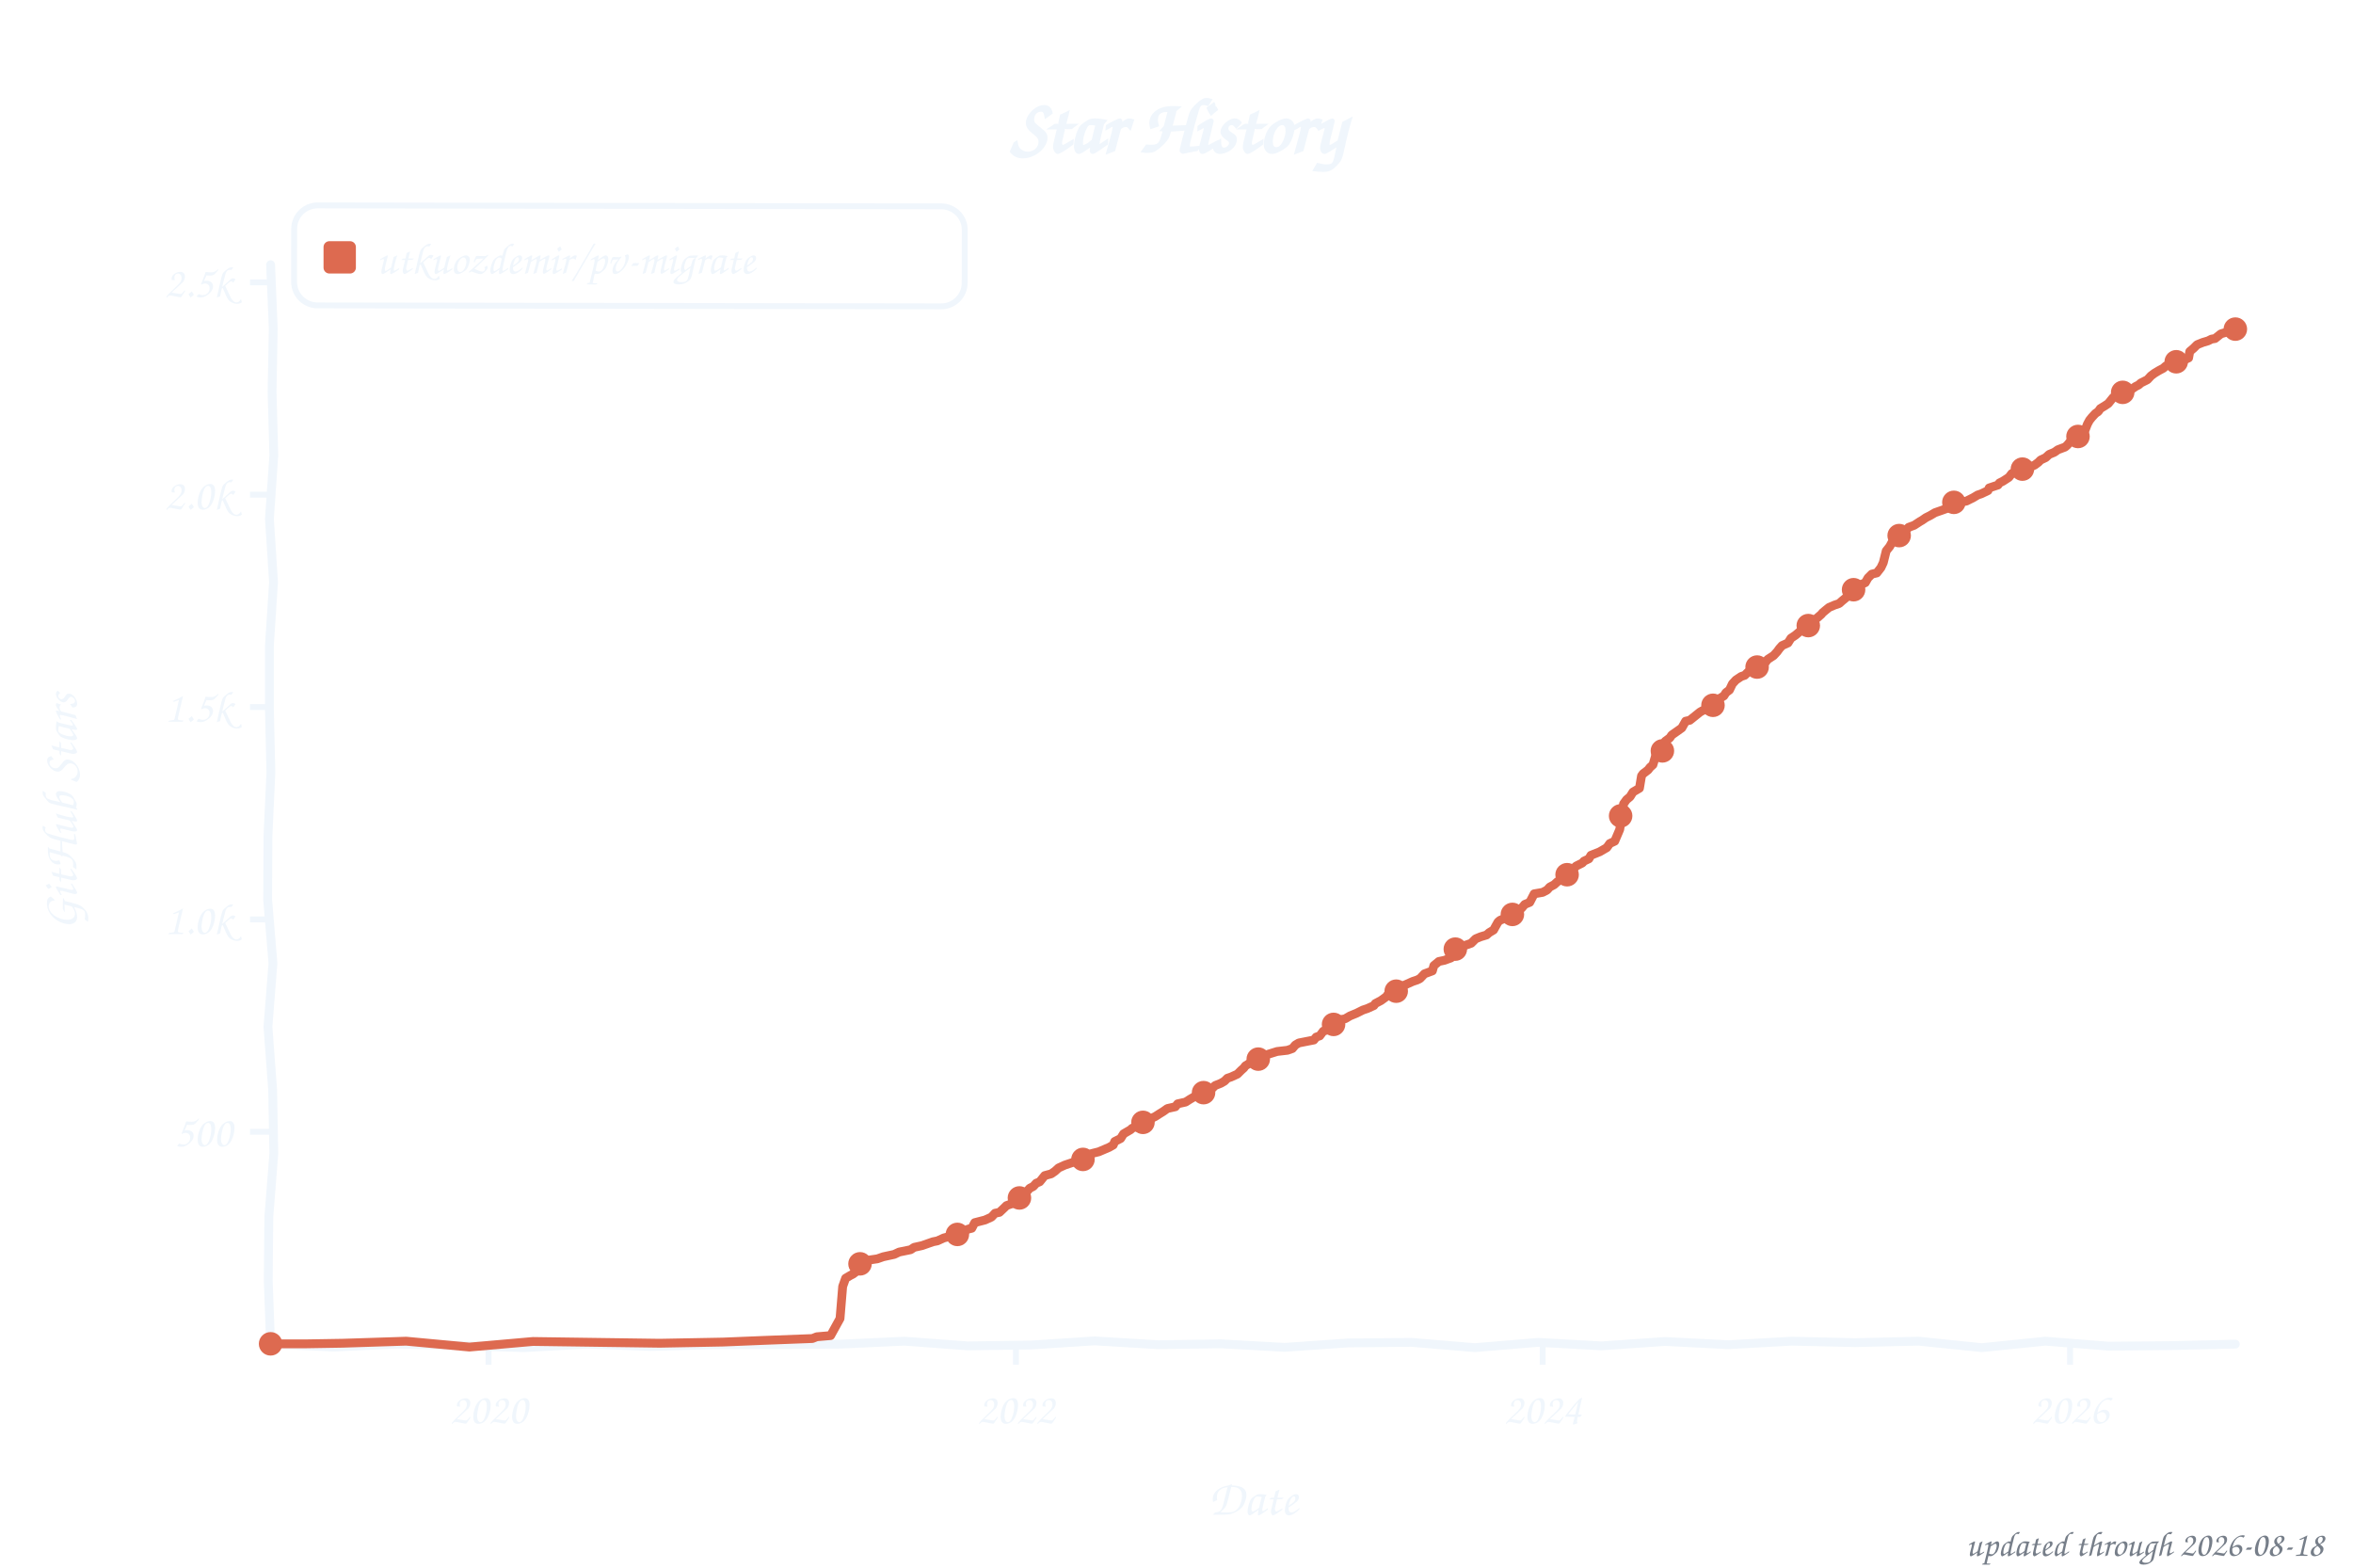
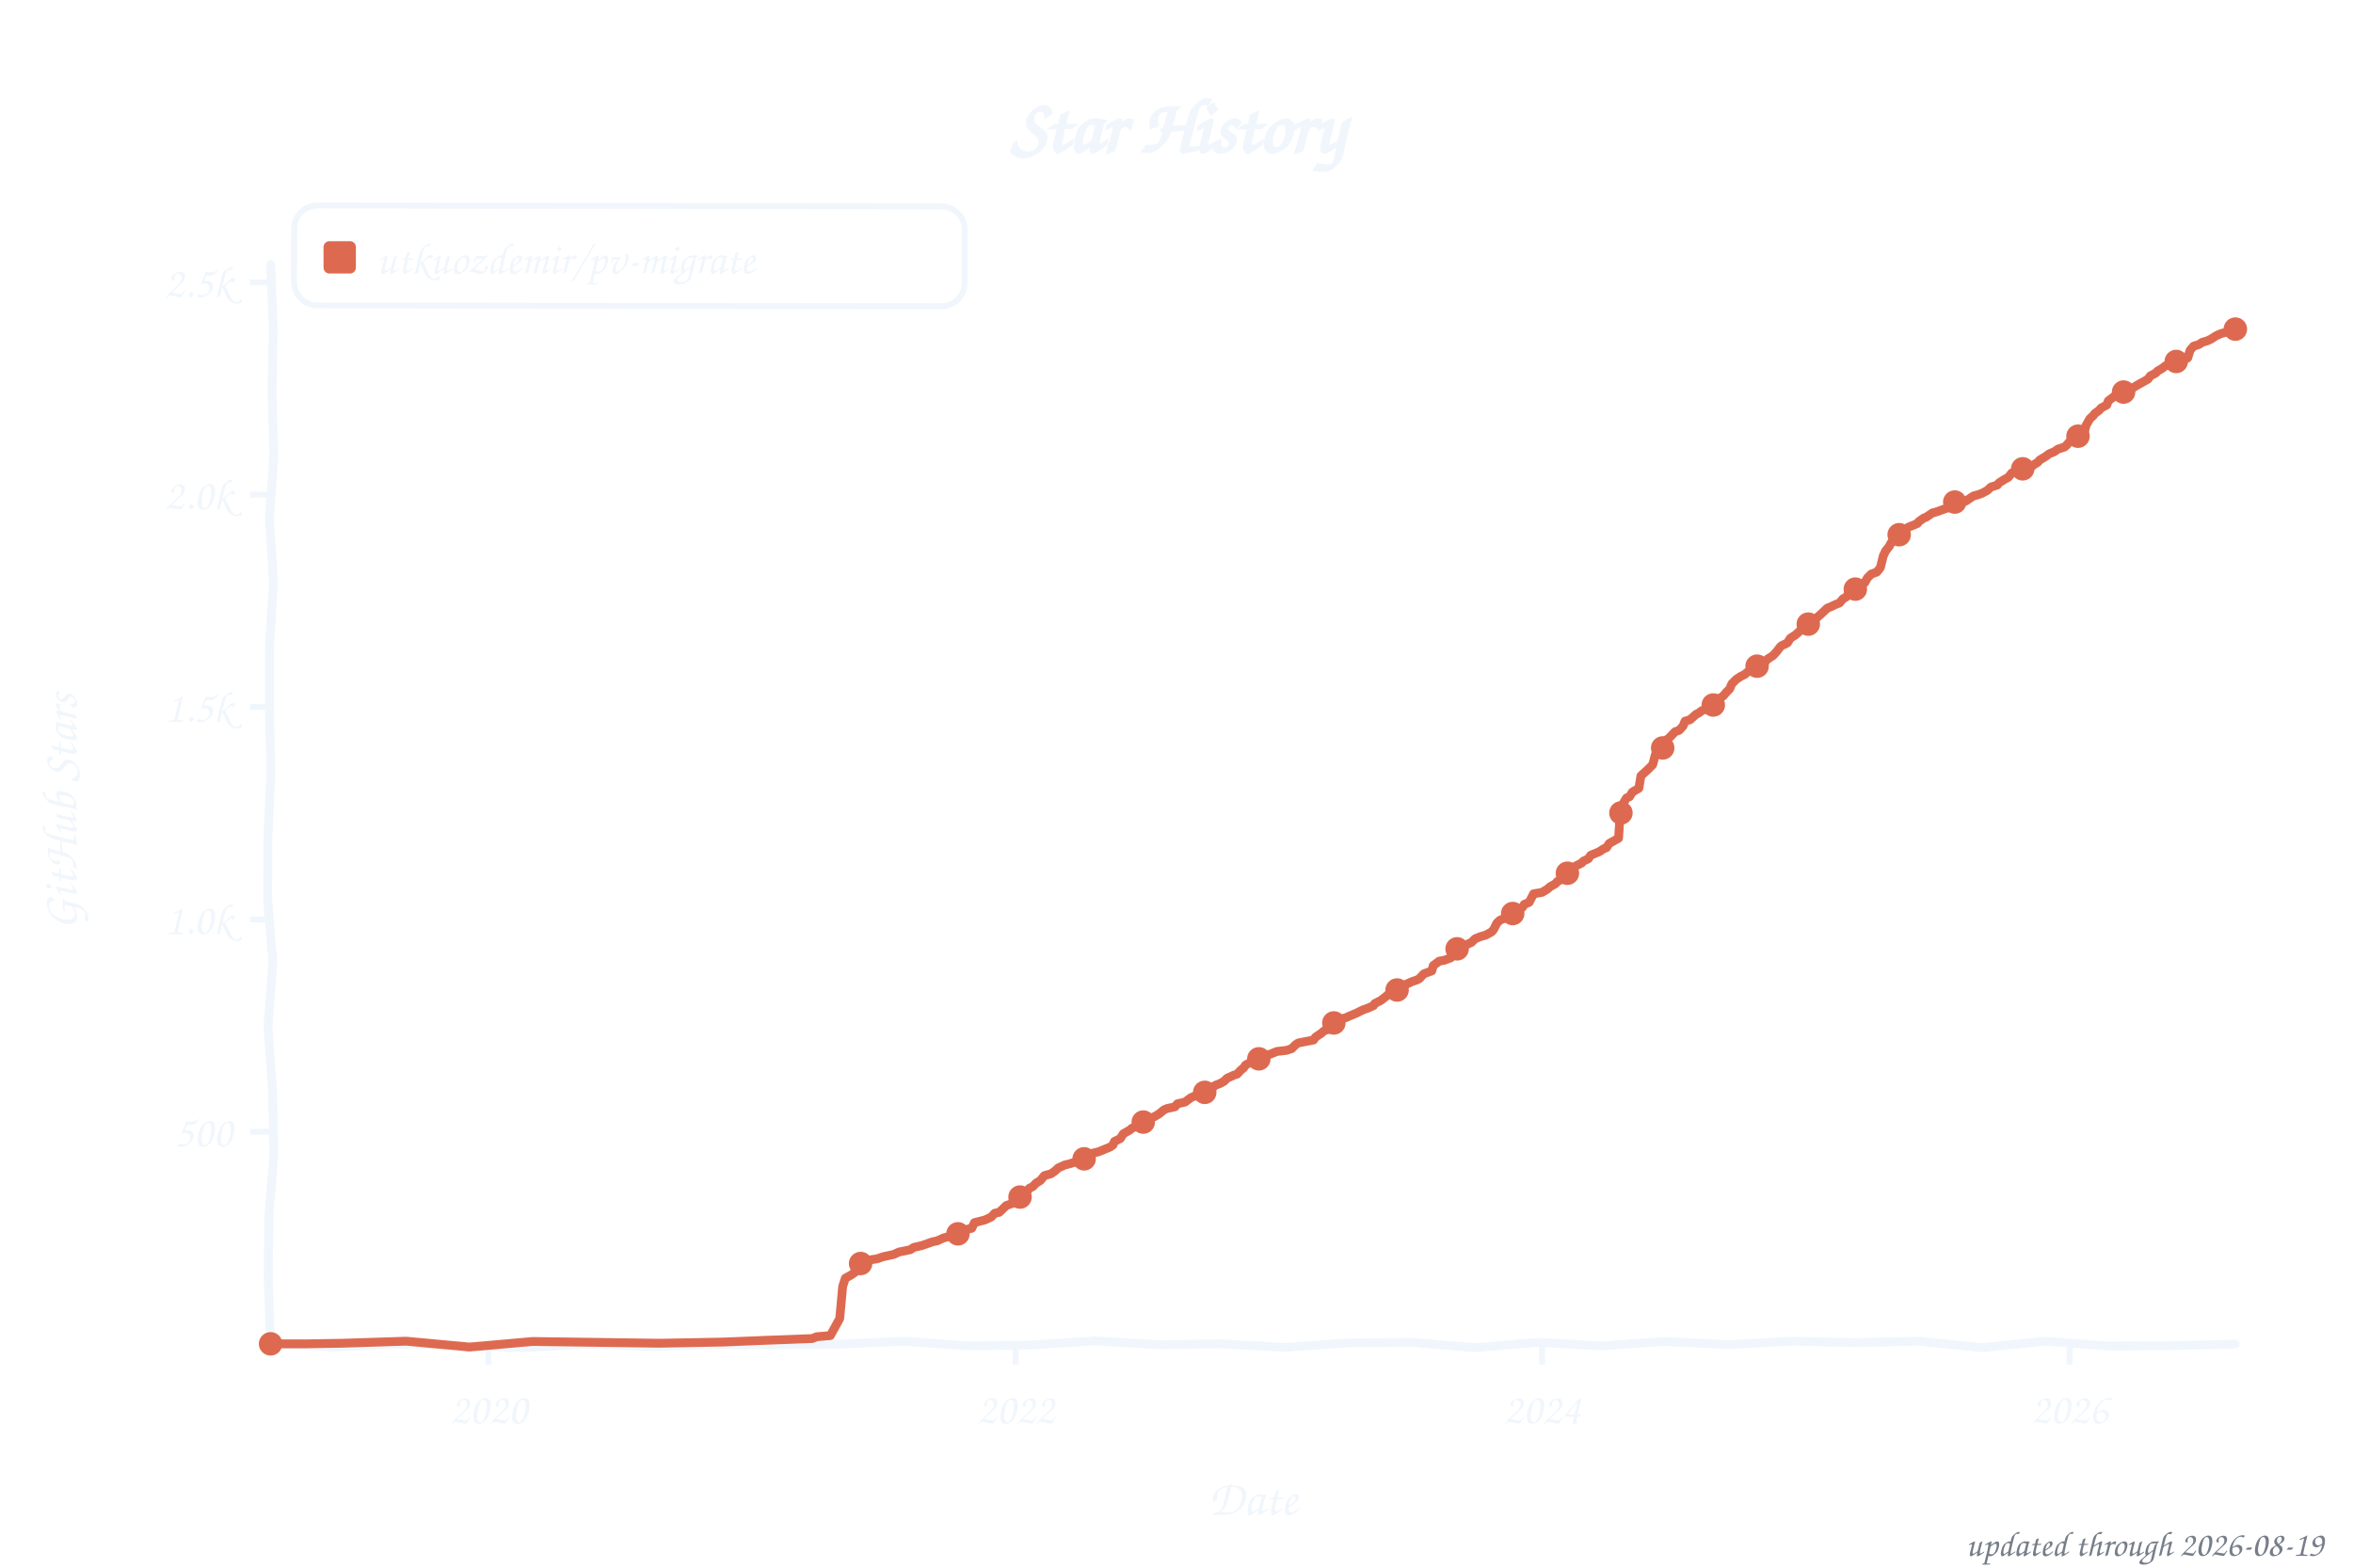
<svg xmlns="http://www.w3.org/2000/svg" width="800" height="533" viewBox="0 0 800 533" role="img" aria-label="Star history of utkuozdemir/pv-migrate">
  <style>text{font-family:"Comic Sans MS","Chalkboard SE","Comic Neue","Marker Felt",cursive}</style>
  <text x="400" y="52" font-size="26" font-weight="bold" text-anchor="middle" fill="#f0f6fc">Star History</text>
  <rect x="100" y="70" width="228" height="34" rx="8" fill="none" stroke="#f0f6fc" stroke-width="2" transform="rotate(0.09 214 87)" />
  <rect x="110" y="82" width="11" height="11" rx="2" fill="#dd6a50" />
  <text x="128" y="93" font-size="15" fill="#f0f6fc" textLength="189" lengthAdjust="spacingAndGlyphs">utkuozdemir/pv-migrate</text>
  <line x1="85" y1="384.8" x2="92" y2="384.8" stroke="#f0f6fc" stroke-width="2" />
  <text x="79" y="389.8" font-size="15" text-anchor="end" fill="#f0f6fc">500</text>
  <line x1="85" y1="312.6" x2="92" y2="312.6" stroke="#f0f6fc" stroke-width="2" />
  <text x="79" y="317.6" font-size="15" text-anchor="end" fill="#f0f6fc">1.0k</text>
  <line x1="85" y1="240.4" x2="92" y2="240.4" stroke="#f0f6fc" stroke-width="2" />
  <text x="79" y="245.4" font-size="15" text-anchor="end" fill="#f0f6fc">1.5k</text>
  <line x1="85" y1="168.2" x2="92" y2="168.2" stroke="#f0f6fc" stroke-width="2" />
  <text x="79" y="173.2" font-size="15" text-anchor="end" fill="#f0f6fc">2.0k</text>
  <line x1="85" y1="96.0" x2="92" y2="96.0" stroke="#f0f6fc" stroke-width="2" />
  <text x="79" y="101.0" font-size="15" text-anchor="end" fill="#f0f6fc">2.5k</text>
  <line x1="166.1" y1="457" x2="166.1" y2="464" stroke="#f0f6fc" stroke-width="2" />
  <text x="166.1" y="484" font-size="15" text-anchor="middle" fill="#f0f6fc">2020</text>
-   <line x1="345.4" y1="457" x2="345.4" y2="464" stroke="#f0f6fc" stroke-width="2" />
-   <text x="345.4" y="484" font-size="15" text-anchor="middle" fill="#f0f6fc">2022</text>
-   <line x1="524.5" y1="457" x2="524.5" y2="464" stroke="#f0f6fc" stroke-width="2" />
-   <text x="524.5" y="484" font-size="15" text-anchor="middle" fill="#f0f6fc">2024</text>
-   <line x1="703.8" y1="457" x2="703.8" y2="464" stroke="#f0f6fc" stroke-width="2" />
-   <text x="703.8" y="484" font-size="15" text-anchor="middle" fill="#f0f6fc">2026</text>
+   <line x1="345.3" y1="457" x2="345.3" y2="464" stroke="#f0f6fc" stroke-width="2" />
+   <text x="345.3" y="484" font-size="15" text-anchor="middle" fill="#f0f6fc">2022</text>
+   <line x1="524.3" y1="457" x2="524.3" y2="464" stroke="#f0f6fc" stroke-width="2" />
+   <text x="524.3" y="484" font-size="15" text-anchor="middle" fill="#f0f6fc">2024</text>
+   <line x1="703.6" y1="457" x2="703.6" y2="464" stroke="#f0f6fc" stroke-width="2" />
+   <text x="703.6" y="484" font-size="15" text-anchor="middle" fill="#f0f6fc">2026</text>
  <text x="426" y="515" font-size="17" text-anchor="middle" fill="#f0f6fc">Date</text>
  <text x="26" y="276" font-size="17" text-anchor="middle" fill="#f0f6fc" transform="rotate(-90 26 276)">GitHub Stars</text>
  <path d="M 92.0,90.0 L 92.9,111.6 L 92.5,133.2 L 93.1,154.8 L 91.6,176.4 L 93.0,197.9 L 91.6,219.5 L 91.6,241.1 L 92.1,262.7 L 91.1,284.3 L 91.0,305.9 L 92.8,327.5 L 91.1,349.1 L 92.7,370.6 L 93.1,392.2 L 91.4,413.8 L 91.2,435.4 L 92.0,457.0 L 113.5,458.0 L 135.1,457.0 L 156.6,457.5 L 178.2,458.2 L 199.7,457.0 L 221.3,457.8 L 242.8,457.2 L 264.4,457.2 L 285.9,457.0 L 307.5,456.0 L 329.0,457.6 L 350.6,457.3 L 372.1,455.9 L 393.7,457.2 L 415.2,456.9 L 436.8,458.1 L 458.3,456.6 L 479.9,456.4 L 501.4,458.2 L 523.0,456.4 L 544.5,457.6 L 566.1,456.1 L 587.6,457.2 L 609.2,456.0 L 630.7,456.5 L 652.3,456.0 L 673.8,458.2 L 695.4,456.0 L 716.9,457.7 L 738.5,457.5 L 760.0,457.0" fill="none" stroke="#f0f6fc" stroke-width="3" stroke-linecap="round" stroke-linejoin="round" />
-   <path d="M 92.0,456.9 L 104.3,456.9 L 116.5,456.7 L 138.1,456.0 L 159.6,458.0 L 181.2,456.1 L 202.7,456.4 L 224.3,456.7 L 245.8,456.3 L 260.5,455.7 L 276.2,455.1 L 277.7,454.5 L 282.4,454.1 L 285.6,448.3 L 286.5,437.4 L 287.5,434.6 L 289.2,433.6 L 290.0,433.2 L 291.7,431.9 L 292.2,430.0 L 293.2,429.4 L 295.6,428.4 L 298.3,428.0 L 300.3,427.3 L 304.0,426.5 L 305.7,425.7 L 309.6,424.9 L 310.8,424.1 L 313.5,423.5 L 317.2,422.2 L 318.7,421.9 L 320.9,420.9 L 325.5,419.7 L 327.0,418.9 L 329.2,417.9 L 330.4,417.6 L 331.4,415.7 L 334.9,414.8 L 337.1,413.8 L 338.3,412.5 L 339.8,412.2 L 341.5,410.6 L 342.2,409.9 L 344.2,409.2 L 346.1,408.0 L 346.9,407.0 L 348.1,406.3 L 350.1,404.0 L 351.3,403.4 L 352.3,402.3 L 353.5,401.8 L 355.2,399.7 L 357.4,399.1 L 358.7,398.2 L 359.9,397.1 L 362.1,396.1 L 364.8,395.2 L 367.2,394.6 L 369.5,393.9 L 370.4,393.0 L 371.2,392.2 L 373.6,391.6 L 377.1,390.1 L 378.5,389.3 L 379.0,388.1 L 381.0,387.1 L 382.0,385.5 L 384.4,384.1 L 384.9,383.6 L 386.9,382.8 L 388.1,381.8 L 389.8,380.9 L 391.0,380.5 L 392.8,379.6 L 394.2,378.7 L 395.5,377.9 L 396.9,376.9 L 399.6,376.3 L 400.4,375.3 L 403.1,374.7 L 404.5,373.8 L 406.7,372.5 L 408.0,372.2 L 410.7,370.6 L 412.1,370.1 L 413.1,369.1 L 415.1,368.3 L 416.3,367.6 L 417.3,366.6 L 418.5,366.2 L 420.7,365.2 L 422.0,363.9 L 422.9,363.1 L 423.4,362.4 L 424.7,361.6 L 427.1,361.0 L 428.1,360.0 L 429.8,359.1 L 431.0,358.5 L 434.2,357.5 L 437.7,357.1 L 439.4,356.5 L 440.4,355.3 L 441.6,354.6 L 446.7,353.6 L 447.5,352.6 L 448.7,352.2 L 449.9,350.6 L 452.9,349.7 L 453.8,347.7 L 455.1,346.8 L 457.3,346.4 L 459.0,345.4 L 461.2,344.5 L 463.4,343.4 L 464.9,342.9 L 467.1,341.9 L 467.6,341.2 L 469.5,340.2 L 471.3,338.9 L 471.8,338.2 L 474.5,337.4 L 476.7,335.8 L 477.4,335.0 L 480.3,333.7 L 481.8,333.2 L 482.8,332.7 L 484.3,331.1 L 487.0,330.1 L 487.5,328.3 L 489.2,326.9 L 491.1,326.5 L 493.3,325.7 L 494.1,324.9 L 494.8,322.7 L 496.5,321.8 L 498.2,321.4 L 500.2,320.7 L 501.7,319.2 L 503.4,318.5 L 505.4,317.9 L 506.3,317.1 L 507.8,316.2 L 509.3,313.5 L 510.0,312.9 L 511.7,312.2 L 512.7,311.4 L 514.4,310.6 L 515.9,310.0 L 517.4,308.7 L 518.4,307.5 L 520.1,306.8 L 521.6,303.9 L 524.5,303.4 L 526.0,302.6 L 526.9,301.6 L 528.4,300.8 L 529.6,299.7 L 531.1,299.0 L 532.6,297.7 L 533.6,296.3 L 534.8,295.7 L 535.8,294.5 L 538.0,293.4 L 538.5,292.8 L 540.2,292.0 L 540.9,290.8 L 543.9,289.6 L 545.1,288.9 L 546.3,288.2 L 547.3,286.8 L 549.0,286.0 L 550.7,282.0 L 552.0,273.3 L 553.0,271.9 L 554.2,270.9 L 555.2,269.3 L 557.4,268.0 L 558.1,263.8 L 558.6,263.1 L 560.3,261.8 L 561.0,260.9 L 562.0,260.0 L 563.0,256.6 L 564.7,255.7 L 565.2,255.3 L 566.2,252.0 L 567.7,250.9 L 568.4,249.9 L 570.4,248.5 L 571.8,247.5 L 573.1,245.2 L 574.5,244.9 L 576.0,243.7 L 578.0,242.1 L 578.7,241.7 L 580.9,240.7 L 581.4,240.3 L 582.6,239.7 L 583.6,238.2 L 584.8,237.4 L 586.1,236.6 L 586.8,235.5 L 588.0,234.6 L 589.0,232.5 L 590.2,231.2 L 592.0,230.0 L 593.2,229.6 L 594.2,228.6 L 595.4,227.8 L 597.4,226.8 L 598.3,226.1 L 600.1,225.4 L 601.0,224.2 L 603.0,222.9 L 604.2,221.6 L 605.0,220.5 L 605.9,219.5 L 607.9,218.6 L 608.9,217.0 L 610.4,216.0 L 612.3,214.4 L 612.8,213.5 L 614.8,212.7 L 615.8,211.5 L 617.7,210.2 L 619.2,208.9 L 619.7,208.3 L 620.9,207.3 L 621.9,206.5 L 623.8,205.7 L 625.3,205.2 L 626.3,204.3 L 628.0,202.9 L 628.5,202.1 L 629.5,201.6 L 630.2,200.5 L 632.2,199.0 L 634.2,198.1 L 635.1,196.5 L 636.4,195.2 L 638.1,194.8 L 639.5,193.0 L 640.3,191.3 L 641.3,187.3 L 642.5,185.8 L 643.2,184.5 L 644.0,183.7 L 644.9,182.9 L 646.7,180.8 L 648.4,179.9 L 648.9,179.3 L 650.8,178.6 L 652.8,177.3 L 653.5,176.9 L 654.8,176.0 L 656.2,175.3 L 657.9,174.3 L 660.2,173.5 L 662.4,172.7 L 662.9,172.4 L 664.1,170.9 L 668.5,170.4 L 670.9,169.2 L 672.4,168.3 L 673.6,167.9 L 675.9,166.8 L 676.3,165.9 L 679.3,164.9 L 679.8,164.2 L 681.0,163.6 L 683.0,162.3 L 684.0,161.0 L 685.7,160.4 L 687.9,159.4 L 689.6,159.1 L 691.8,158.1 L 693.0,157.2 L 693.8,156.4 L 695.5,155.6 L 696.7,154.5 L 698.4,153.8 L 699.7,152.9 L 702.1,152.0 L 702.8,151.4 L 703.8,150.2 L 705.3,149.7 L 706.5,148.4 L 708.5,147.3 L 709.7,144.2 L 710.4,142.9 L 711.2,141.9 L 712.4,140.6 L 713.4,139.9 L 714.1,138.9 L 715.6,138.0 L 716.8,137.2 L 718.5,135.1 L 719.3,134.6 L 720.7,133.7 L 722.5,133.1 L 724.2,132.7 L 726.1,131.4 L 727.1,130.9 L 727.9,130.2 L 730.1,129.1 L 731.3,127.8 L 732.5,126.9 L 734.0,126.0 L 735.5,125.2 L 736.4,124.4 L 738.4,123.7 L 739.1,123.3 L 742.1,122.6 L 744.1,121.7 L 744.5,119.5 L 745.8,118.4 L 747.0,117.2 L 749.0,116.4 L 750.7,115.9 L 751.9,115.3 L 753.1,115.1 L 755.1,113.5 L 758.5,112.5 L 759.3,112.5 L 760.0,111.9" fill="none" stroke="#dd6a50" stroke-width="3" stroke-linecap="round" stroke-linejoin="round" />
+   <path d="M 92.0,456.9 L 104.3,456.9 L 116.5,456.7 L 138.1,456.0 L 159.6,458.0 L 181.1,456.1 L 202.7,456.4 L 224.2,456.7 L 245.8,456.3 L 260.5,455.7 L 276.2,455.1 L 277.6,454.5 L 282.3,454.1 L 285.5,448.3 L 286.5,437.4 L 287.4,434.6 L 289.2,433.6 L 290.1,433.0 L 291.6,431.9 L 292.1,430.0 L 294.1,429.3 L 295.5,428.4 L 298.2,428.0 L 300.2,427.3 L 303.9,426.5 L 305.6,425.7 L 309.5,424.9 L 310.7,424.1 L 313.4,423.5 L 317.1,422.2 L 318.6,421.9 L 320.8,420.9 L 325.5,419.7 L 326.9,418.9 L 329.1,417.9 L 330.4,417.6 L 331.3,415.7 L 334.8,414.8 L 337.0,413.8 L 338.2,412.5 L 339.7,412.2 L 341.4,410.6 L 342.1,409.9 L 344.1,409.2 L 346.1,408.0 L 346.8,407.0 L 348.5,405.9 L 350.0,404.0 L 351.2,403.4 L 352.2,402.3 L 353.7,401.4 L 355.1,399.7 L 357.3,399.1 L 358.6,398.2 L 359.8,397.1 L 362.0,396.1 L 364.0,395.6 L 367.1,394.6 L 369.4,393.9 L 370.3,393.0 L 371.1,392.2 L 373.5,391.6 L 377.4,390.0 L 378.4,389.3 L 378.9,388.1 L 380.9,387.1 L 381.9,385.5 L 384.3,384.1 L 384.8,383.6 L 386.8,382.8 L 388.0,381.8 L 389.7,380.9 L 391.7,380.0 L 392.6,379.6 L 394.1,378.7 L 395.8,377.3 L 396.8,376.9 L 399.5,376.3 L 400.3,375.3 L 402.9,374.7 L 404.9,373.2 L 406.6,372.5 L 407.9,372.2 L 410.6,370.6 L 412.0,370.1 L 413.0,369.1 L 415.0,368.3 L 416.2,367.6 L 417.2,366.6 L 419.4,365.6 L 420.6,365.2 L 421.8,363.9 L 422.8,363.1 L 423.5,362.1 L 424.8,361.4 L 427.0,361.0 L 428.0,360.0 L 430.4,358.7 L 431.9,358.4 L 434.1,357.5 L 437.5,357.1 L 439.2,356.5 L 440.5,355.2 L 441.4,354.6 L 446.6,353.6 L 447.3,352.6 L 449.1,351.4 L 450.3,350.4 L 452.7,349.7 L 453.7,347.7 L 454.9,346.8 L 457.6,346.0 L 458.9,345.4 L 461.1,344.5 L 463.3,343.4 L 465.0,342.8 L 467.0,341.9 L 467.4,341.2 L 469.4,340.2 L 471.1,338.9 L 472.1,338.0 L 474.3,337.4 L 476.5,335.8 L 477.3,335.0 L 480.2,333.7 L 481.7,333.2 L 482.6,332.7 L 484.1,331.1 L 486.8,330.1 L 487.3,328.3 L 489.3,326.8 L 491.0,326.5 L 493.2,325.7 L 493.9,324.9 L 494.7,322.7 L 497.1,321.6 L 498.3,321.3 L 500.3,320.4 L 501.5,319.2 L 503.2,318.5 L 505.2,317.9 L 507.2,316.8 L 507.9,315.9 L 508.9,313.9 L 509.9,312.9 L 512.1,312.0 L 512.6,311.4 L 514.3,310.6 L 515.8,310.0 L 517.7,308.4 L 518.2,307.5 L 519.9,306.8 L 521.4,303.9 L 524.3,303.4 L 526.1,302.3 L 527.0,301.5 L 528.8,300.5 L 529.5,299.7 L 531.0,299.0 L 532.4,297.7 L 533.4,296.3 L 534.6,295.7 L 535.6,294.5 L 537.8,293.4 L 538.3,292.8 L 540.0,292.0 L 540.8,290.8 L 543.7,289.6 L 545.2,288.6 L 546.2,288.2 L 547.1,286.8 L 550.3,285.0 L 550.8,277.4 L 551.8,273.3 L 553.0,271.3 L 554.0,270.9 L 555.0,269.3 L 557.2,268.0 L 557.9,263.8 L 559.2,262.6 L 560.1,261.8 L 561.1,260.8 L 561.9,260.0 L 562.8,256.6 L 564.6,255.7 L 565.3,254.3 L 566.0,252.0 L 567.5,250.9 L 569.5,248.8 L 570.9,248.3 L 572.2,246.9 L 572.9,245.2 L 574.6,244.7 L 576.6,242.9 L 577.6,242.4 L 578.5,241.7 L 580.7,240.7 L 582.2,239.8 L 582.9,239.0 L 583.4,238.2 L 585.2,237.1 L 585.9,236.6 L 587.1,235.2 L 588.1,234.2 L 588.8,232.5 L 590.3,231.0 L 591.8,230.0 L 593.2,229.3 L 594.0,228.6 L 595.9,227.5 L 597.2,226.8 L 598.1,226.1 L 599.9,225.4 L 600.8,224.2 L 602.8,222.9 L 604.0,221.6 L 605.3,219.9 L 605.8,219.5 L 607.7,218.6 L 608.7,217.0 L 610.4,215.9 L 612.1,214.4 L 613.6,213.1 L 614.6,212.7 L 615.6,211.5 L 617.5,210.2 L 619.0,208.9 L 620.5,207.5 L 621.2,206.8 L 622.7,206.2 L 623.7,205.7 L 625.4,205.0 L 626.6,203.6 L 627.8,202.9 L 628.3,202.1 L 629.3,201.6 L 631.5,199.7 L 632.0,199.0 L 634.0,198.1 L 634.9,196.5 L 636.2,195.2 L 638.1,194.5 L 639.3,193.0 L 640.3,189.0 L 641.1,187.3 L 642.3,185.8 L 643.0,184.5 L 643.8,183.7 L 645.0,182.6 L 646.5,180.8 L 648.2,179.9 L 648.7,179.3 L 651.9,178.0 L 652.3,177.4 L 654.1,176.1 L 654.8,175.9 L 657.0,174.4 L 658.2,174.1 L 660.4,173.3 L 662.2,172.7 L 663.4,171.8 L 664.1,170.8 L 668.3,170.4 L 671.0,168.6 L 672.2,168.3 L 673.7,167.8 L 675.6,166.8 L 676.9,165.6 L 679.1,164.9 L 679.6,164.2 L 681.5,163.0 L 682.8,162.3 L 684.0,160.8 L 685.5,160.4 L 687.7,159.4 L 690.6,158.7 L 691.8,157.8 L 692.8,157.2 L 693.5,156.4 L 695.5,155.2 L 696.7,154.3 L 698.4,153.6 L 699.7,152.7 L 701.9,152.0 L 702.6,151.4 L 703.6,150.2 L 705.1,149.7 L 707.0,147.8 L 708.7,146.8 L 709.2,144.7 L 710.5,142.4 L 711.7,141.3 L 712.2,140.6 L 713.7,139.5 L 714.4,138.7 L 716.3,137.7 L 716.8,136.3 L 718.8,134.8 L 719.3,134.4 L 720.5,133.7 L 722.2,133.1 L 724.2,132.5 L 725.9,131.4 L 727.1,130.7 L 729.1,129.6 L 730.3,128.9 L 731.1,127.8 L 733.0,126.8 L 733.5,126.2 L 735.2,125.2 L 736.2,124.4 L 738.2,123.7 L 739.9,122.9 L 741.9,122.6 L 743.8,121.7 L 744.6,119.1 L 745.8,117.7 L 747.7,117.1 L 748.7,116.4 L 750.4,115.9 L 751.7,115.3 L 753.4,114.2 L 754.9,113.5 L 758.3,112.5 L 759.0,112.5 L 760.0,111.9" fill="none" stroke="#dd6a50" stroke-width="3" stroke-linecap="round" stroke-linejoin="round" />
  <circle cx="92.0" cy="456.9" r="4" fill="#dd6a50" />
-   <circle cx="292.4" cy="429.7" r="4" fill="#dd6a50" />
-   <circle cx="325.5" cy="419.7" r="4" fill="#dd6a50" />
-   <circle cx="346.6" cy="407.3" r="4" fill="#dd6a50" />
-   <circle cx="368.2" cy="394.2" r="4" fill="#dd6a50" />
-   <circle cx="388.6" cy="381.6" r="4" fill="#dd6a50" />
-   <circle cx="409.2" cy="371.5" r="4" fill="#dd6a50" />
-   <circle cx="427.8" cy="360.1" r="4" fill="#dd6a50" />
-   <circle cx="453.4" cy="348.3" r="4" fill="#dd6a50" />
-   <circle cx="474.7" cy="337.0" r="4" fill="#dd6a50" />
-   <circle cx="494.8" cy="322.7" r="4" fill="#dd6a50" />
-   <circle cx="514.2" cy="310.9" r="4" fill="#dd6a50" />
-   <circle cx="532.8" cy="297.4" r="4" fill="#dd6a50" />
-   <circle cx="551.0" cy="277.4" r="4" fill="#dd6a50" />
-   <circle cx="565.2" cy="255.3" r="4" fill="#dd6a50" />
-   <circle cx="582.4" cy="239.8" r="4" fill="#dd6a50" />
-   <circle cx="597.4" cy="226.8" r="4" fill="#dd6a50" />
-   <circle cx="614.8" cy="212.7" r="4" fill="#dd6a50" />
-   <circle cx="630.2" cy="200.5" r="4" fill="#dd6a50" />
-   <circle cx="645.7" cy="182.1" r="4" fill="#dd6a50" />
-   <circle cx="664.3" cy="170.8" r="4" fill="#dd6a50" />
-   <circle cx="687.6" cy="159.5" r="4" fill="#dd6a50" />
-   <circle cx="706.5" cy="148.4" r="4" fill="#dd6a50" />
-   <circle cx="721.7" cy="133.4" r="4" fill="#dd6a50" />
-   <circle cx="739.9" cy="123.0" r="4" fill="#dd6a50" />
+   <circle cx="292.6" cy="429.6" r="4" fill="#dd6a50" />
+   <circle cx="325.7" cy="419.5" r="4" fill="#dd6a50" />
+   <circle cx="346.8" cy="407.0" r="4" fill="#dd6a50" />
+   <circle cx="368.6" cy="394.0" r="4" fill="#dd6a50" />
+   <circle cx="388.7" cy="381.5" r="4" fill="#dd6a50" />
+   <circle cx="409.6" cy="371.4" r="4" fill="#dd6a50" />
+   <circle cx="428.0" cy="360.0" r="4" fill="#dd6a50" />
+   <circle cx="453.5" cy="347.8" r="4" fill="#dd6a50" />
+   <circle cx="475.0" cy="336.6" r="4" fill="#dd6a50" />
+   <circle cx="495.4" cy="322.6" r="4" fill="#dd6a50" />
+   <circle cx="514.3" cy="310.6" r="4" fill="#dd6a50" />
+   <circle cx="532.9" cy="296.9" r="4" fill="#dd6a50" />
+   <circle cx="551.1" cy="276.4" r="4" fill="#dd6a50" />
+   <circle cx="565.3" cy="254.3" r="4" fill="#dd6a50" />
+   <circle cx="582.5" cy="239.7" r="4" fill="#dd6a50" />
+   <circle cx="597.4" cy="226.5" r="4" fill="#dd6a50" />
+   <circle cx="614.8" cy="212.2" r="4" fill="#dd6a50" />
+   <circle cx="630.8" cy="200.3" r="4" fill="#dd6a50" />
+   <circle cx="645.7" cy="181.8" r="4" fill="#dd6a50" />
+   <circle cx="664.6" cy="170.7" r="4" fill="#dd6a50" />
+   <circle cx="687.7" cy="159.4" r="4" fill="#dd6a50" />
+   <circle cx="706.5" cy="148.3" r="4" fill="#dd6a50" />
+   <circle cx="722.0" cy="133.3" r="4" fill="#dd6a50" />
+   <circle cx="739.9" cy="122.9" r="4" fill="#dd6a50" />
  <circle cx="760.0" cy="111.9" r="4" fill="#dd6a50" />
-   <text x="790" y="529" font-size="12" text-anchor="end" fill="#767e89">updated through 2026-08-18</text>
+   <text x="790" y="529" font-size="12" text-anchor="end" fill="#767e89">updated through 2026-08-19</text>
</svg>
